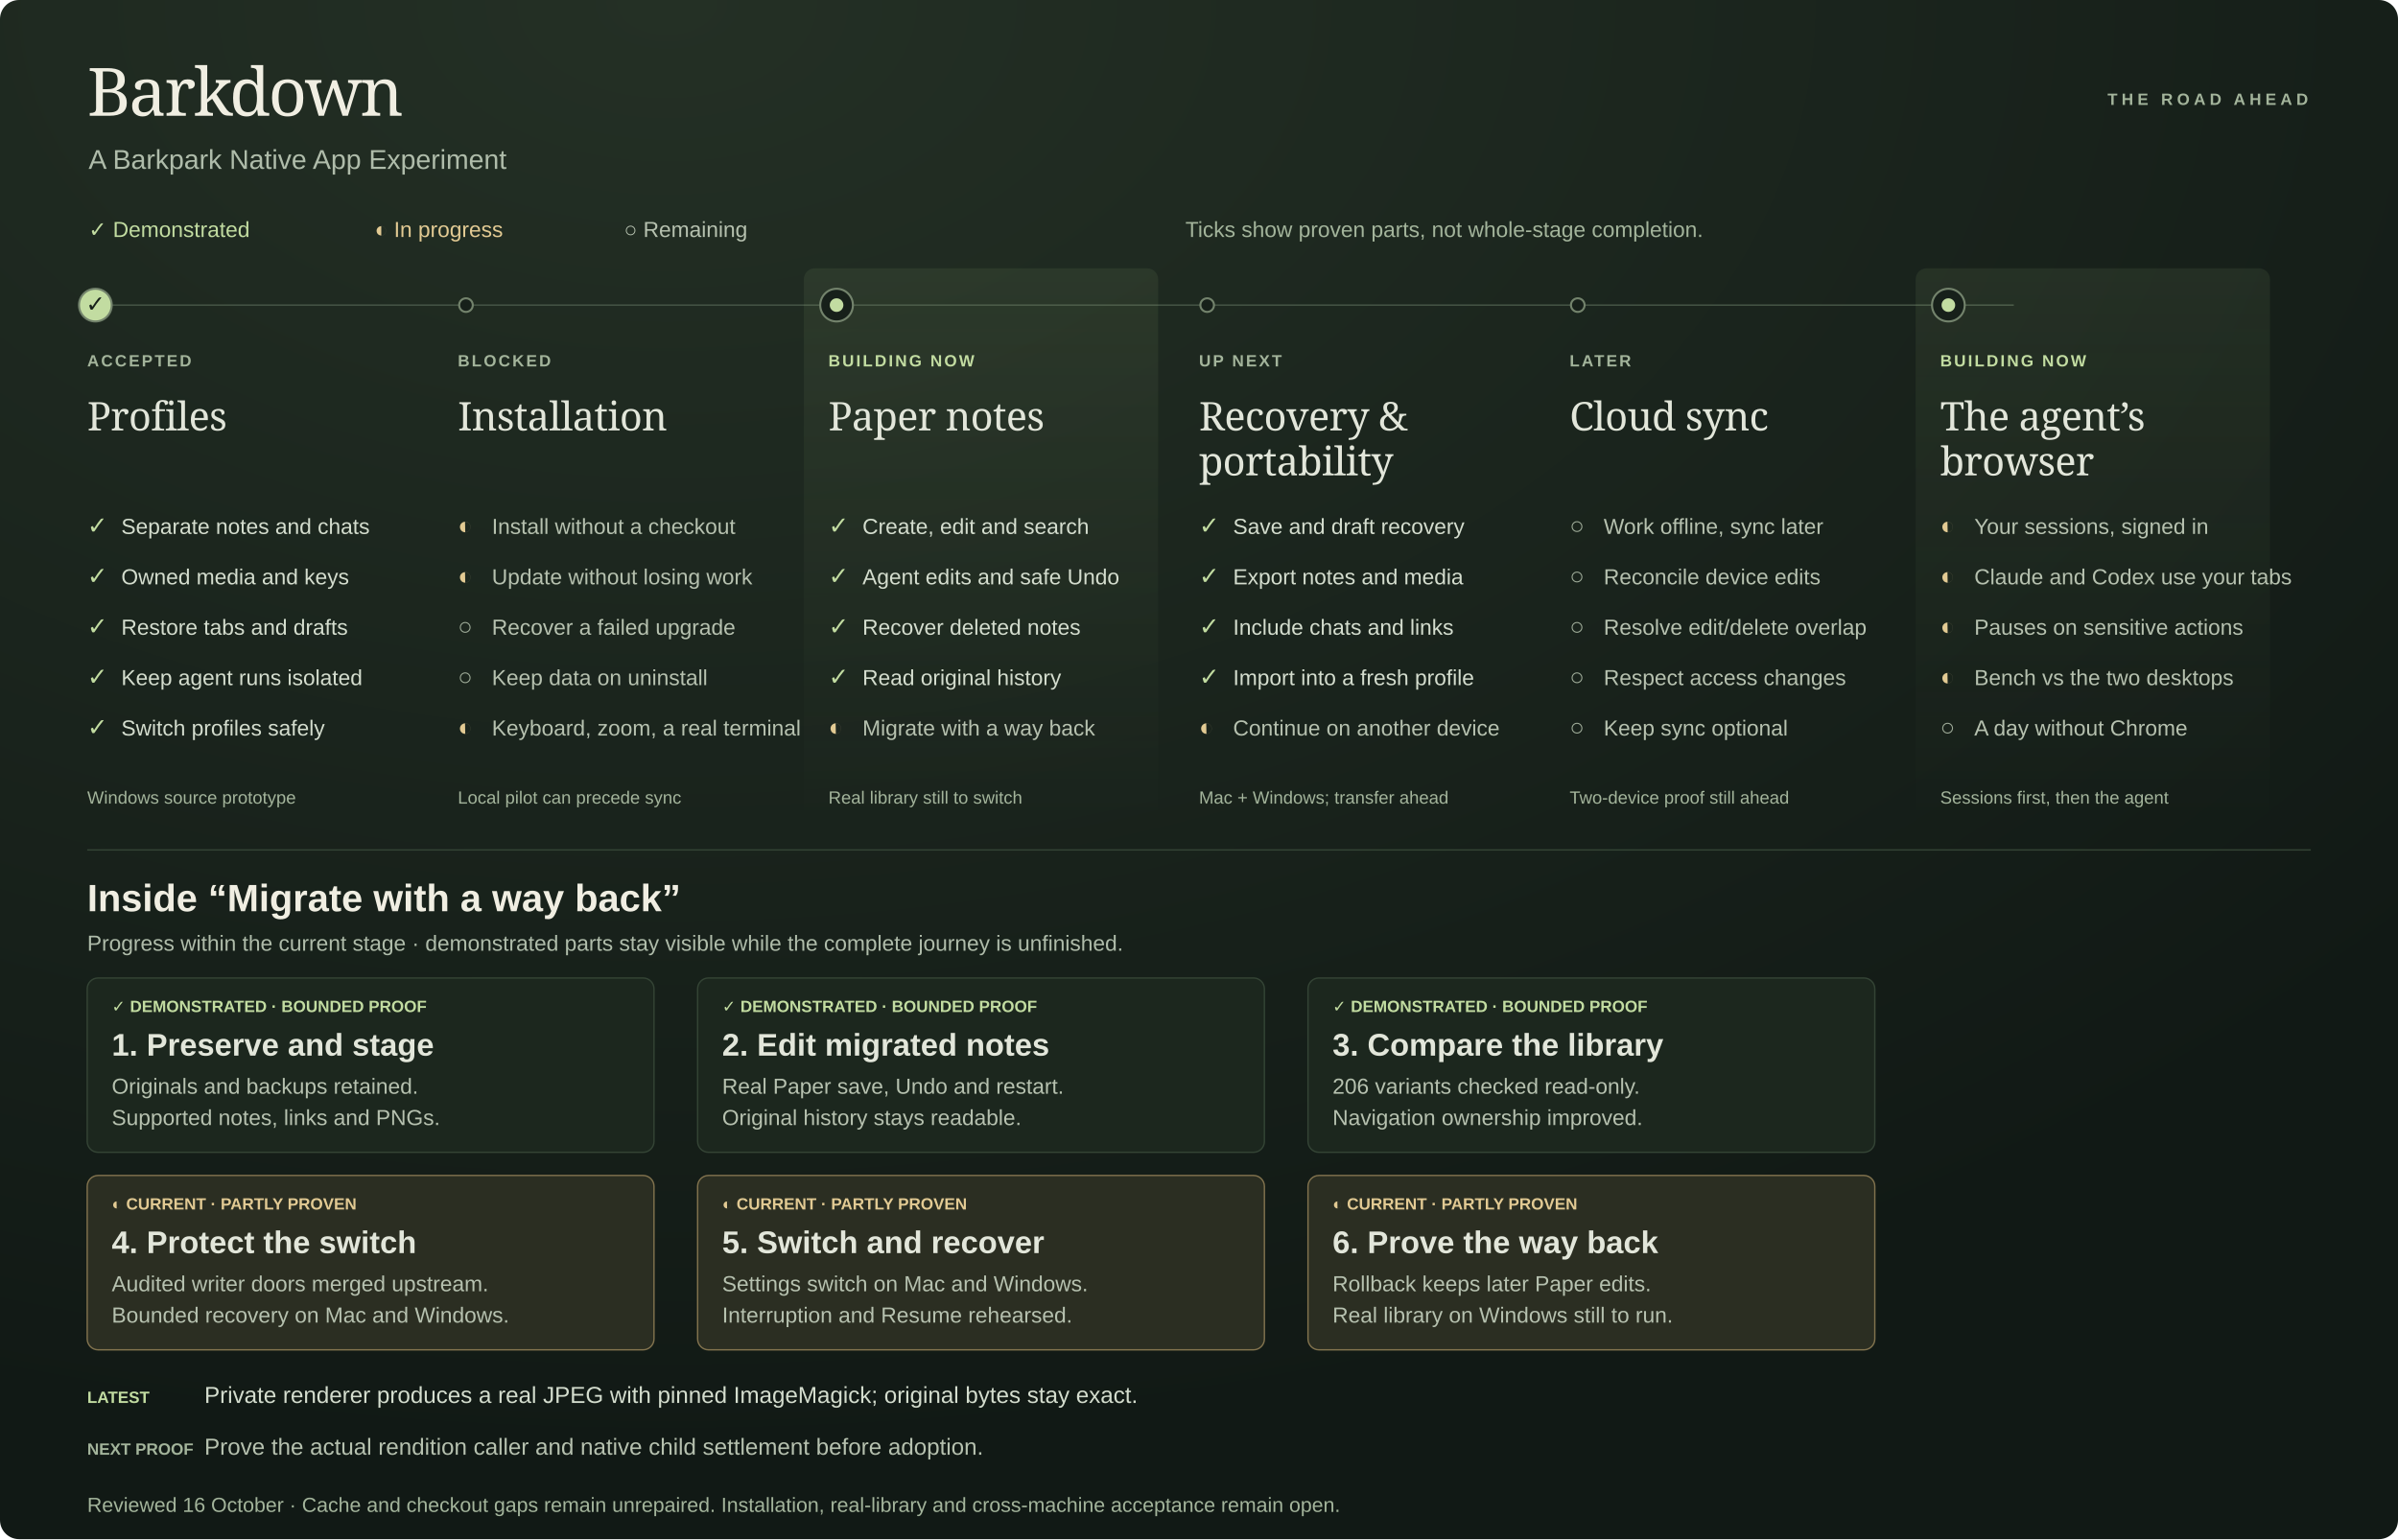
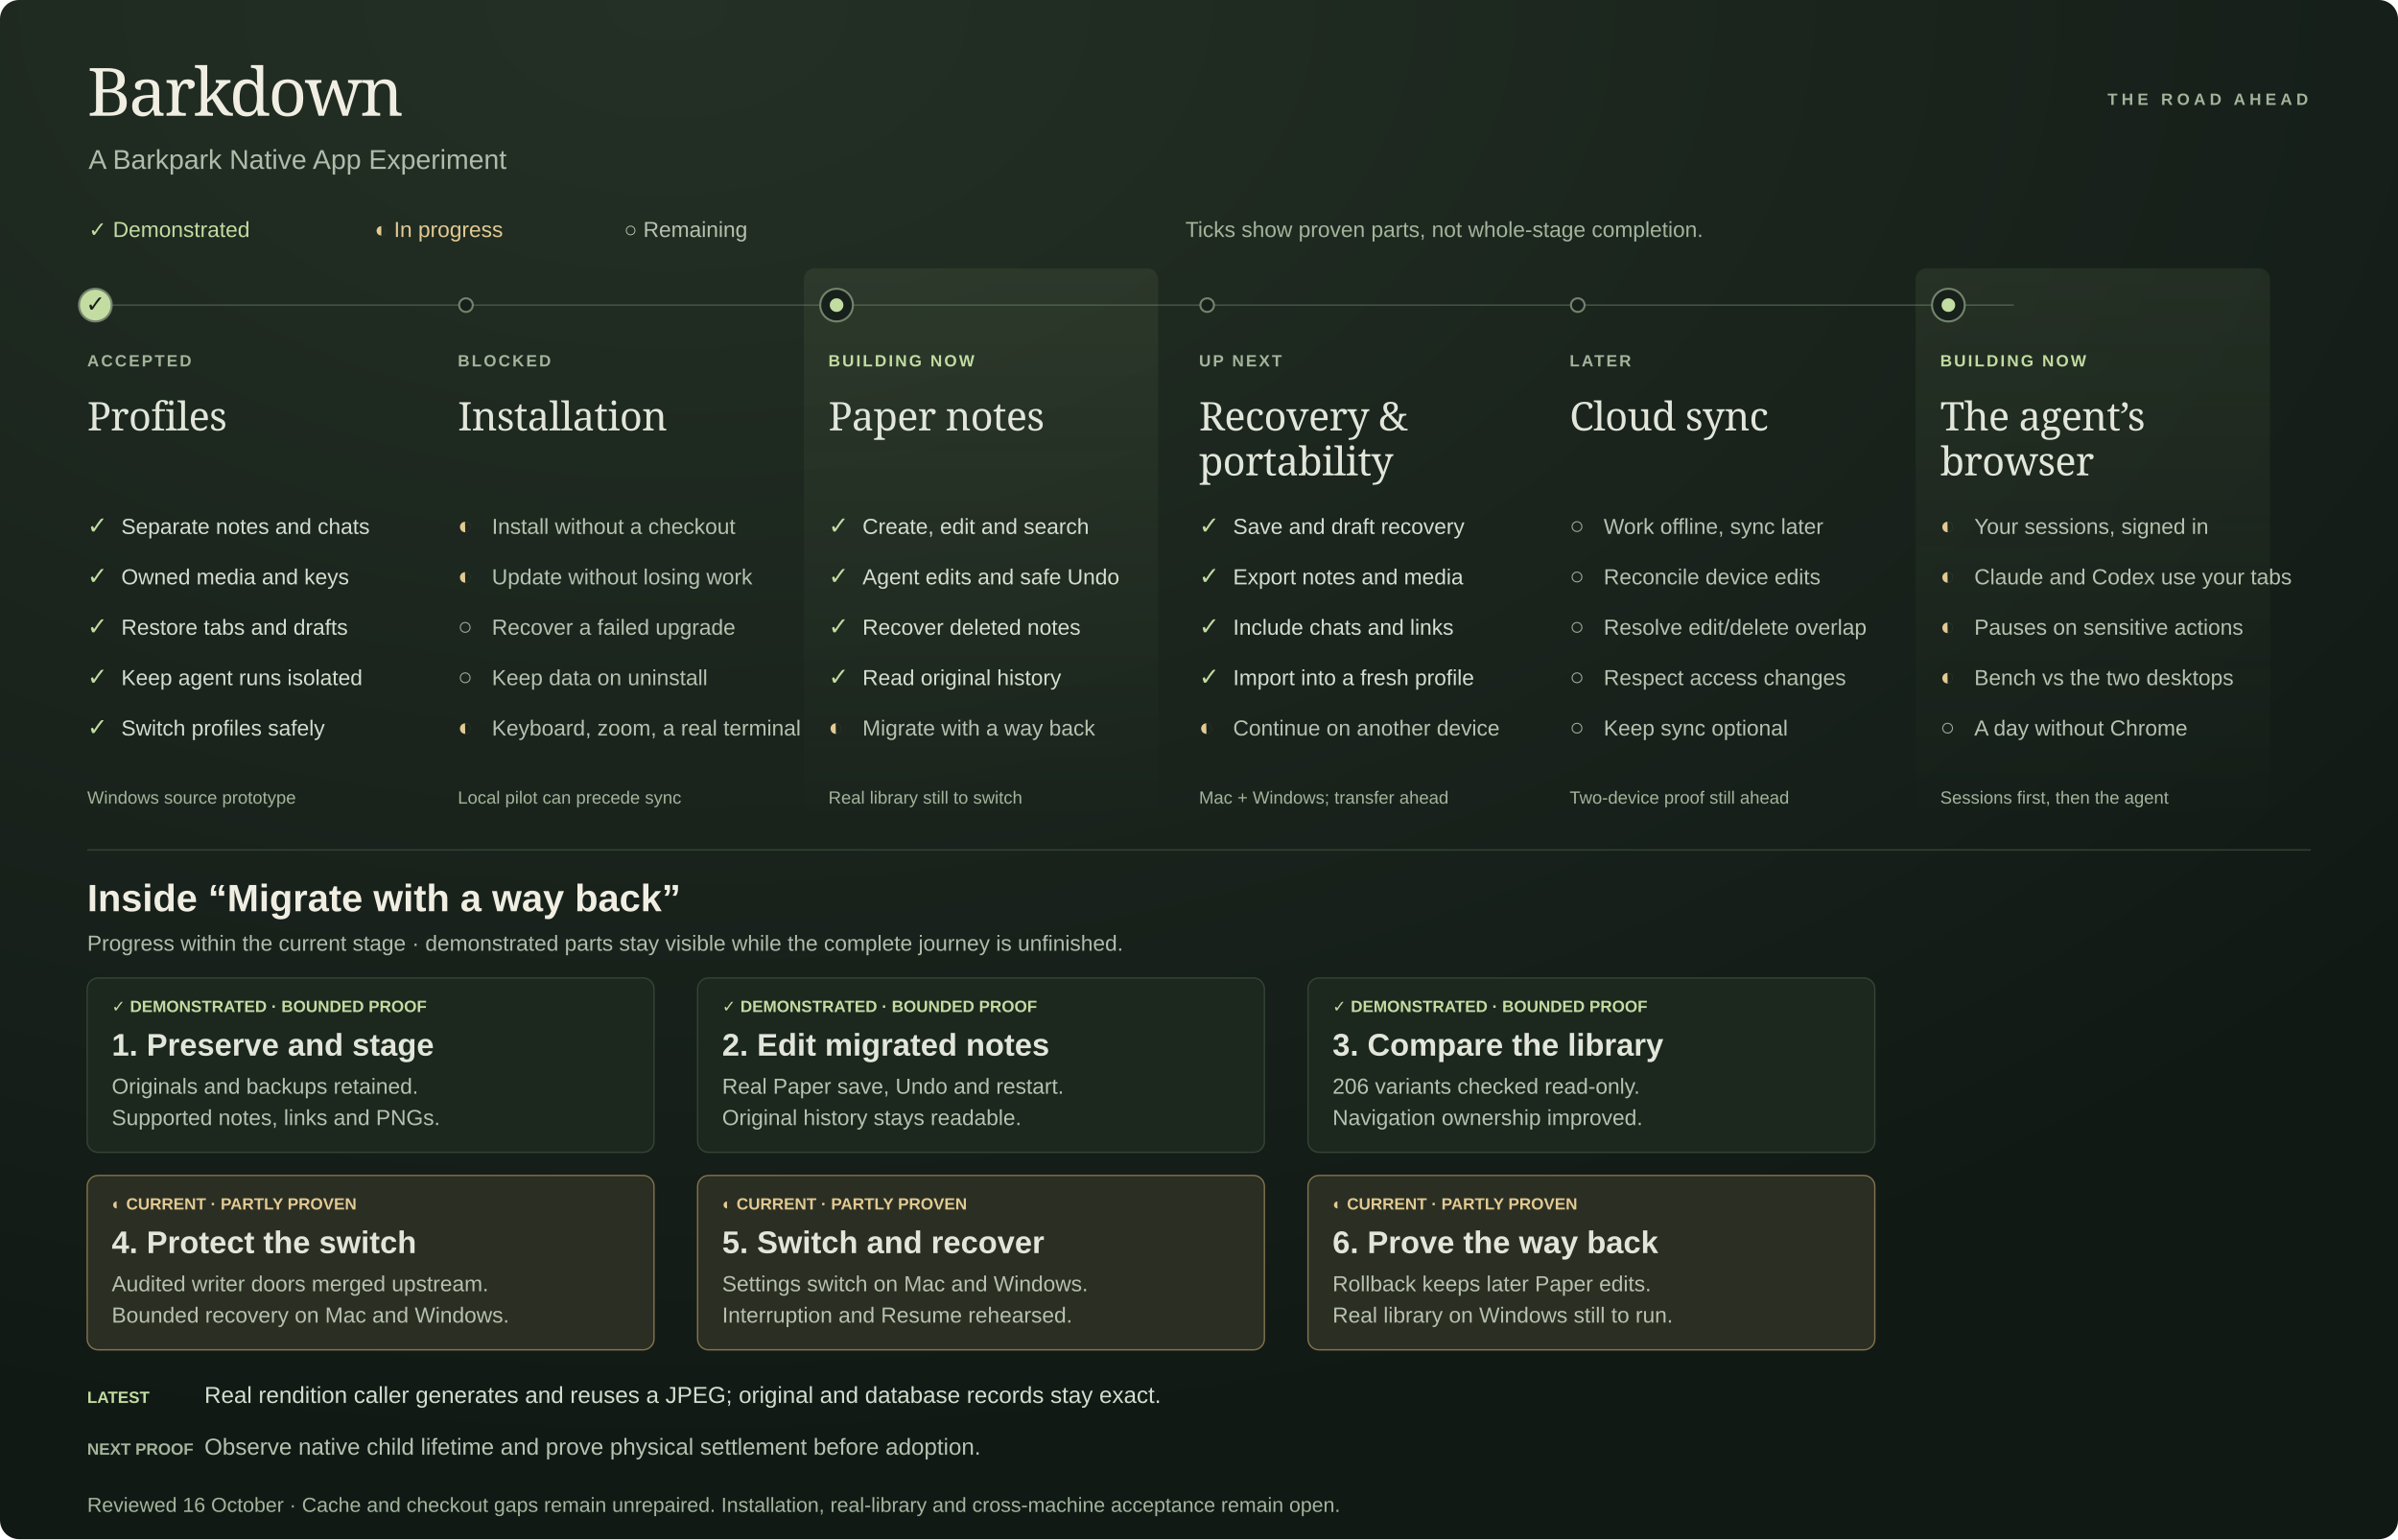
<svg xmlns="http://www.w3.org/2000/svg" width="1760" height="1130" viewBox="0 0 1760 1130" role="img" aria-labelledby="title desc">
  <defs>
    <radialGradient id="background" cx="28%" cy="0%" r="95%">
      <stop stop-color="#243025" />
      <stop offset="1" stop-color="#111915" />
    </radialGradient>
    <linearGradient id="focus" x2="0" y2="1">
      <stop stop-color="#a9c787" stop-opacity=".09" />
      <stop offset="1" stop-color="#a9c787" stop-opacity="0" />
    </linearGradient>
  </defs>
  <g font-family="Segoe UI, Arial, sans-serif">
    <rect width="1760" height="1130" rx="14" fill="url(#background)" />
    <text x="64" y="85" font-family="Georgia, serif" font-size="49" letter-spacing="-1.5" fill="#f0eee2">Barkdown</text>
    <text x="65" y="124" font-size="20" fill="#afbcaa" font-weight="400">A Barkpark Native App Experiment</text>
    <text x="1694" y="77" text-anchor="end" font-size="12" font-weight="600" letter-spacing="3" fill="#a3b49b">THE ROAD AHEAD</text>
    <text x="65" y="174" font-size="16" fill="#c2dca1" font-weight="400">✓  Demonstrated</text>
    <text x="275" y="174" font-size="16" fill="#e2ca93" font-weight="400">◐  In progress</text>
    <text x="458" y="174" font-size="16" fill="#b6c1af" font-weight="400">○  Remaining</text>
    <text x="870" y="174" font-size="16" fill="#a3b49b" font-weight="400">Ticks show proven parts, not whole-stage completion.</text>
    <path d="M70 224H1478" stroke="#475747" stroke-width="1" />
    <g data-phase="P1">
      <circle cx="70" cy="224" r="12" fill="#c2dca1" stroke="#73836c" stroke-width="1.5" />
      <text x="63" y="229" font-size="17" fill="#17201a" font-weight="600">✓</text>
      <text x="64" y="269" font-size="12" letter-spacing="1.5" font-weight="600" fill="#a3b49b">ACCEPTED</text>
      <text x="64" y="316" dy="0" font-family="Georgia, serif" font-size="29" letter-spacing="-.4" fill="#e2e6da">Profiles</text>
      <text x="64" y="392" font-size="18" fill="#c2dca1" font-weight="600">✓</text>
      <text x="89" y="392" font-size="16" fill="#d4ddce" font-weight="400">Separate notes and chats</text>
      <text x="64" y="429" font-size="18" fill="#c2dca1" font-weight="600">✓</text>
      <text x="89" y="429" font-size="16" fill="#d4ddce" font-weight="400">Owned media and keys</text>
      <text x="64" y="466" font-size="18" fill="#c2dca1" font-weight="600">✓</text>
      <text x="89" y="466" font-size="16" fill="#d4ddce" font-weight="400">Restore tabs and drafts</text>
      <text x="64" y="503" font-size="18" fill="#c2dca1" font-weight="600">✓</text>
      <text x="89" y="503" font-size="16" fill="#d4ddce" font-weight="400">Keep agent runs isolated</text>
      <text x="64" y="540" font-size="18" fill="#c2dca1" font-weight="600">✓</text>
      <text x="89" y="540" font-size="16" fill="#d4ddce" font-weight="400">Switch profiles safely</text>
      <text x="64" y="590" font-size="13" fill="#a3b49b" font-weight="400">Windows source prototype</text>
    </g>
    <g data-phase="P5">
      <circle cx="342" cy="224" r="5" fill="#17201a" stroke="#73836c" stroke-width="1.5" />
      <text x="336" y="269" font-size="12" letter-spacing="1.5" font-weight="600" fill="#a3b49b">BLOCKED</text>
      <text x="336" y="316" dy="0" font-family="Georgia, serif" font-size="29" letter-spacing="-.4" fill="#e2e6da">Installation</text>
      <text x="336" y="392" font-size="18" fill="#e2ca93" font-weight="600">◐</text>
      <text x="361" y="392" font-size="16" fill="#b6c1af" font-weight="400">Install without a checkout</text>
      <text x="336" y="429" font-size="18" fill="#e2ca93" font-weight="600">◐</text>
      <text x="361" y="429" font-size="16" fill="#b6c1af" font-weight="400">Update without losing work</text>
      <text x="336" y="466" font-size="18" fill="#9fac99" font-weight="600">○</text>
      <text x="361" y="466" font-size="16" fill="#b6c1af" font-weight="400">Recover a failed upgrade</text>
      <text x="336" y="503" font-size="18" fill="#9fac99" font-weight="600">○</text>
      <text x="361" y="503" font-size="16" fill="#b6c1af" font-weight="400">Keep data on uninstall</text>
      <text x="336" y="540" font-size="18" fill="#e2ca93" font-weight="600">◐</text>
      <text x="361" y="540" font-size="16" fill="#b6c1af" font-weight="400">Keyboard, zoom, a real terminal</text>
      <text x="336" y="590" font-size="13" fill="#a3b49b" font-weight="400">Local pilot can precede sync</text>
    </g>
    <g data-phase="P2">
      <rect x="590" y="197" width="260" height="410" rx="8" fill="url(#focus)" />
      <circle cx="614" cy="224" r="12" fill="#17201a" stroke="#73836c" stroke-width="1.5" />
      <circle cx="614" cy="224" r="5" fill="#c2dca1" />
      <text x="608" y="269" font-size="12" letter-spacing="1.5" font-weight="600" fill="#c2dca1">BUILDING NOW</text>
      <text x="608" y="316" dy="0" font-family="Georgia, serif" font-size="29" letter-spacing="-.4" fill="#e2e6da">Paper notes</text>
      <text x="608" y="392" font-size="18" fill="#c2dca1" font-weight="600">✓</text>
      <text x="633" y="392" font-size="16" fill="#d4ddce" font-weight="400">Create, edit and search</text>
      <text x="608" y="429" font-size="18" fill="#c2dca1" font-weight="600">✓</text>
      <text x="633" y="429" font-size="16" fill="#d4ddce" font-weight="400">Agent edits and safe Undo</text>
      <text x="608" y="466" font-size="18" fill="#c2dca1" font-weight="600">✓</text>
      <text x="633" y="466" font-size="16" fill="#d4ddce" font-weight="400">Recover deleted notes</text>
      <text x="608" y="503" font-size="18" fill="#c2dca1" font-weight="600">✓</text>
      <text x="633" y="503" font-size="16" fill="#d4ddce" font-weight="400">Read original history</text>
      <text x="608" y="540" font-size="18" fill="#e2ca93" font-weight="600">◐</text>
      <text x="633" y="540" font-size="16" fill="#b6c1af" font-weight="400">Migrate with a way back</text>
      <text x="608" y="590" font-size="13" fill="#a3b49b" font-weight="400">Real library still to switch</text>
    </g>
    <g data-phase="P3">
      <circle cx="886" cy="224" r="5" fill="#17201a" stroke="#73836c" stroke-width="1.5" />
      <text x="880" y="269" font-size="12" letter-spacing="1.5" font-weight="600" fill="#a3b49b">UP NEXT</text>
      <text x="880" y="316" dy="0" font-family="Georgia, serif" font-size="29" letter-spacing="-.4" fill="#e2e6da">Recovery &amp;</text>
      <text x="880" y="316" dy="33" font-family="Georgia, serif" font-size="29" letter-spacing="-.4" fill="#e2e6da">portability</text>
      <text x="880" y="392" font-size="18" fill="#c2dca1" font-weight="600">✓</text>
      <text x="905" y="392" font-size="16" fill="#d4ddce" font-weight="400">Save and draft recovery</text>
      <text x="880" y="429" font-size="18" fill="#c2dca1" font-weight="600">✓</text>
      <text x="905" y="429" font-size="16" fill="#d4ddce" font-weight="400">Export notes and media</text>
      <text x="880" y="466" font-size="18" fill="#c2dca1" font-weight="600">✓</text>
      <text x="905" y="466" font-size="16" fill="#d4ddce" font-weight="400">Include chats and links</text>
      <text x="880" y="503" font-size="18" fill="#c2dca1" font-weight="600">✓</text>
      <text x="905" y="503" font-size="16" fill="#d4ddce" font-weight="400">Import into a fresh profile</text>
      <text x="880" y="540" font-size="18" fill="#e2ca93" font-weight="600">◐</text>
      <text x="905" y="540" font-size="16" fill="#b6c1af" font-weight="400">Continue on another device</text>
      <text x="880" y="590" font-size="13" fill="#a3b49b" font-weight="400">Mac + Windows; transfer ahead</text>
    </g>
    <g data-phase="P4">
      <circle cx="1158" cy="224" r="5" fill="#17201a" stroke="#73836c" stroke-width="1.5" />
      <text x="1152" y="269" font-size="12" letter-spacing="1.5" font-weight="600" fill="#a3b49b">LATER</text>
      <text x="1152" y="316" dy="0" font-family="Georgia, serif" font-size="29" letter-spacing="-.4" fill="#e2e6da">Cloud sync</text>
      <text x="1152" y="392" font-size="18" fill="#9fac99" font-weight="600">○</text>
      <text x="1177" y="392" font-size="16" fill="#b6c1af" font-weight="400">Work offline, sync later</text>
      <text x="1152" y="429" font-size="18" fill="#9fac99" font-weight="600">○</text>
      <text x="1177" y="429" font-size="16" fill="#b6c1af" font-weight="400">Reconcile device edits</text>
      <text x="1152" y="466" font-size="18" fill="#9fac99" font-weight="600">○</text>
      <text x="1177" y="466" font-size="16" fill="#b6c1af" font-weight="400">Resolve edit/delete overlap</text>
      <text x="1152" y="503" font-size="18" fill="#9fac99" font-weight="600">○</text>
      <text x="1177" y="503" font-size="16" fill="#b6c1af" font-weight="400">Respect access changes</text>
      <text x="1152" y="540" font-size="18" fill="#9fac99" font-weight="600">○</text>
      <text x="1177" y="540" font-size="16" fill="#b6c1af" font-weight="400">Keep sync optional</text>
      <text x="1152" y="590" font-size="13" fill="#a3b49b" font-weight="400">Two-device proof still ahead</text>
    </g>
    <g data-phase="P6">
      <rect x="1406" y="197" width="260" height="410" rx="8" fill="url(#focus)" />
      <circle cx="1430" cy="224" r="12" fill="#17201a" stroke="#73836c" stroke-width="1.5" />
      <circle cx="1430" cy="224" r="5" fill="#c2dca1" />
      <text x="1424" y="269" font-size="12" letter-spacing="1.5" font-weight="600" fill="#c2dca1">BUILDING NOW</text>
      <text x="1424" y="316" dy="0" font-family="Georgia, serif" font-size="29" letter-spacing="-.4" fill="#e2e6da">The agent’s</text>
      <text x="1424" y="316" dy="33" font-family="Georgia, serif" font-size="29" letter-spacing="-.4" fill="#e2e6da">browser</text>
      <text x="1424" y="392" font-size="18" fill="#e2ca93" font-weight="600">◐</text>
      <text x="1449" y="392" font-size="16" fill="#b6c1af" font-weight="400">Your sessions, signed in</text>
      <text x="1424" y="429" font-size="18" fill="#e2ca93" font-weight="600">◐</text>
      <text x="1449" y="429" font-size="16" fill="#b6c1af" font-weight="400">Claude and Codex use your tabs</text>
      <text x="1424" y="466" font-size="18" fill="#e2ca93" font-weight="600">◐</text>
      <text x="1449" y="466" font-size="16" fill="#b6c1af" font-weight="400">Pauses on sensitive actions</text>
      <text x="1424" y="503" font-size="18" fill="#e2ca93" font-weight="600">◐</text>
      <text x="1449" y="503" font-size="16" fill="#b6c1af" font-weight="400">Bench vs the two desktops</text>
      <text x="1424" y="540" font-size="18" fill="#9fac99" font-weight="600">○</text>
      <text x="1449" y="540" font-size="16" fill="#b6c1af" font-weight="400">A day without Chrome</text>
      <text x="1424" y="590" font-size="13" fill="#a3b49b" font-weight="400">Sessions first, then the agent</text>
    </g>
    <path d="M64 624H1696" stroke="#344435" />
    <text x="64" y="669" font-size="28" fill="#f0eee2" font-weight="600">Inside “Migrate with a way back”</text>
    <text x="64" y="698" font-size="16" fill="#afbcaa" font-weight="400">Progress within the current stage · demonstrated parts stay visible while the complete journey is unfinished.</text>
    <g data-migration-step="1">
      <rect x="64" y="718" width="416" height="128" rx="8" fill="#1c271e" stroke="#344435" />
      <text x="82" y="743" font-size="12" fill="#c2dca1" font-weight="600">✓  DEMONSTRATED · BOUNDED PROOF</text>
      <text x="82" y="775" font-size="23" fill="#e2e6da" font-weight="600">1. Preserve and stage</text>
      <text x="82" y="803" font-size="16" fill="#b6c1af" font-weight="400">Originals and backups retained.</text>
      <text x="82" y="826" font-size="16" fill="#b6c1af" font-weight="400">Supported notes, links and PNGs.</text>
    </g>
    <g data-migration-step="2">
      <rect x="512" y="718" width="416" height="128" rx="8" fill="#1c271e" stroke="#344435" />
      <text x="530" y="743" font-size="12" fill="#c2dca1" font-weight="600">✓  DEMONSTRATED · BOUNDED PROOF</text>
      <text x="530" y="775" font-size="23" fill="#e2e6da" font-weight="600">2. Edit migrated notes</text>
      <text x="530" y="803" font-size="16" fill="#b6c1af" font-weight="400">Real Paper save, Undo and restart.</text>
      <text x="530" y="826" font-size="16" fill="#b6c1af" font-weight="400">Original history stays readable.</text>
    </g>
    <g data-migration-step="3">
      <rect x="960" y="718" width="416" height="128" rx="8" fill="#1c271e" stroke="#344435" />
      <text x="978" y="743" font-size="12" fill="#c2dca1" font-weight="600">✓  DEMONSTRATED · BOUNDED PROOF</text>
      <text x="978" y="775" font-size="23" fill="#e2e6da" font-weight="600">3. Compare the library</text>
      <text x="978" y="803" font-size="16" fill="#b6c1af" font-weight="400">206 variants checked read-only.</text>
      <text x="978" y="826" font-size="16" fill="#b6c1af" font-weight="400">Navigation ownership improved.</text>
    </g>
    <g data-migration-step="4">
      <rect x="64" y="863" width="416" height="128" rx="8" fill="#2b2e22" stroke="#82734e" />
      <text x="82" y="888" font-size="12" fill="#e2ca93" font-weight="600">◐  CURRENT · PARTLY PROVEN</text>
      <text x="82" y="920" font-size="23" fill="#e2e6da" font-weight="600">4. Protect the switch</text>
      <text x="82" y="948" font-size="16" fill="#b6c1af" font-weight="400">Audited writer doors merged upstream.</text>
      <text x="82" y="971" font-size="16" fill="#b6c1af" font-weight="400">Bounded recovery on Mac and Windows.</text>
    </g>
    <g data-migration-step="5">
      <rect x="512" y="863" width="416" height="128" rx="8" fill="#2b2e22" stroke="#82734e" />
      <text x="530" y="888" font-size="12" fill="#e2ca93" font-weight="600">◐  CURRENT · PARTLY PROVEN</text>
      <text x="530" y="920" font-size="23" fill="#e2e6da" font-weight="600">5. Switch and recover</text>
      <text x="530" y="948" font-size="16" fill="#b6c1af" font-weight="400">Settings switch on Mac and Windows.</text>
      <text x="530" y="971" font-size="16" fill="#b6c1af" font-weight="400">Interruption and Resume rehearsed.</text>
    </g>
    <g data-migration-step="6">
      <rect x="960" y="863" width="416" height="128" rx="8" fill="#2b2e22" stroke="#82734e" />
      <text x="978" y="888" font-size="12" fill="#e2ca93" font-weight="600">◐  CURRENT · PARTLY PROVEN</text>
      <text x="978" y="920" font-size="23" fill="#e2e6da" font-weight="600">6. Prove the way back</text>
      <text x="978" y="948" font-size="16" fill="#b6c1af" font-weight="400">Rollback keeps later Paper edits.</text>
      <text x="978" y="971" font-size="16" fill="#b6c1af" font-weight="400">Real library on Windows still to run.</text>
    </g>
    <text x="64" y="1030" font-size="12" fill="#c2dca1" font-weight="600">LATEST</text>
-     <text x="150" y="1030" font-size="17" fill="#d4ddce" font-weight="400">Private renderer produces a real JPEG with pinned ImageMagick; original bytes stay exact.</text>
+     <text x="150" y="1030" font-size="17" fill="#d4ddce" font-weight="400">Real rendition caller generates and reuses a JPEG; original and database records stay exact.</text>
    <text x="64" y="1068" font-size="12" fill="#a3b49b" font-weight="600">NEXT PROOF</text>
-     <text x="150" y="1068" font-size="17" fill="#b6c1af" font-weight="400">Prove the actual rendition caller and native child settlement before adoption.</text>
+     <text x="150" y="1068" font-size="17" fill="#b6c1af" font-weight="400">Observe native child lifetime and prove physical settlement before adoption.</text>
    <text x="64" y="1110" font-size="15" fill="#a3b49b" font-weight="400">Reviewed 16 October · Cache and checkout gaps remain unrepaired. Installation, real-library and cross-machine acceptance remain open.</text>
  </g>
</svg>
